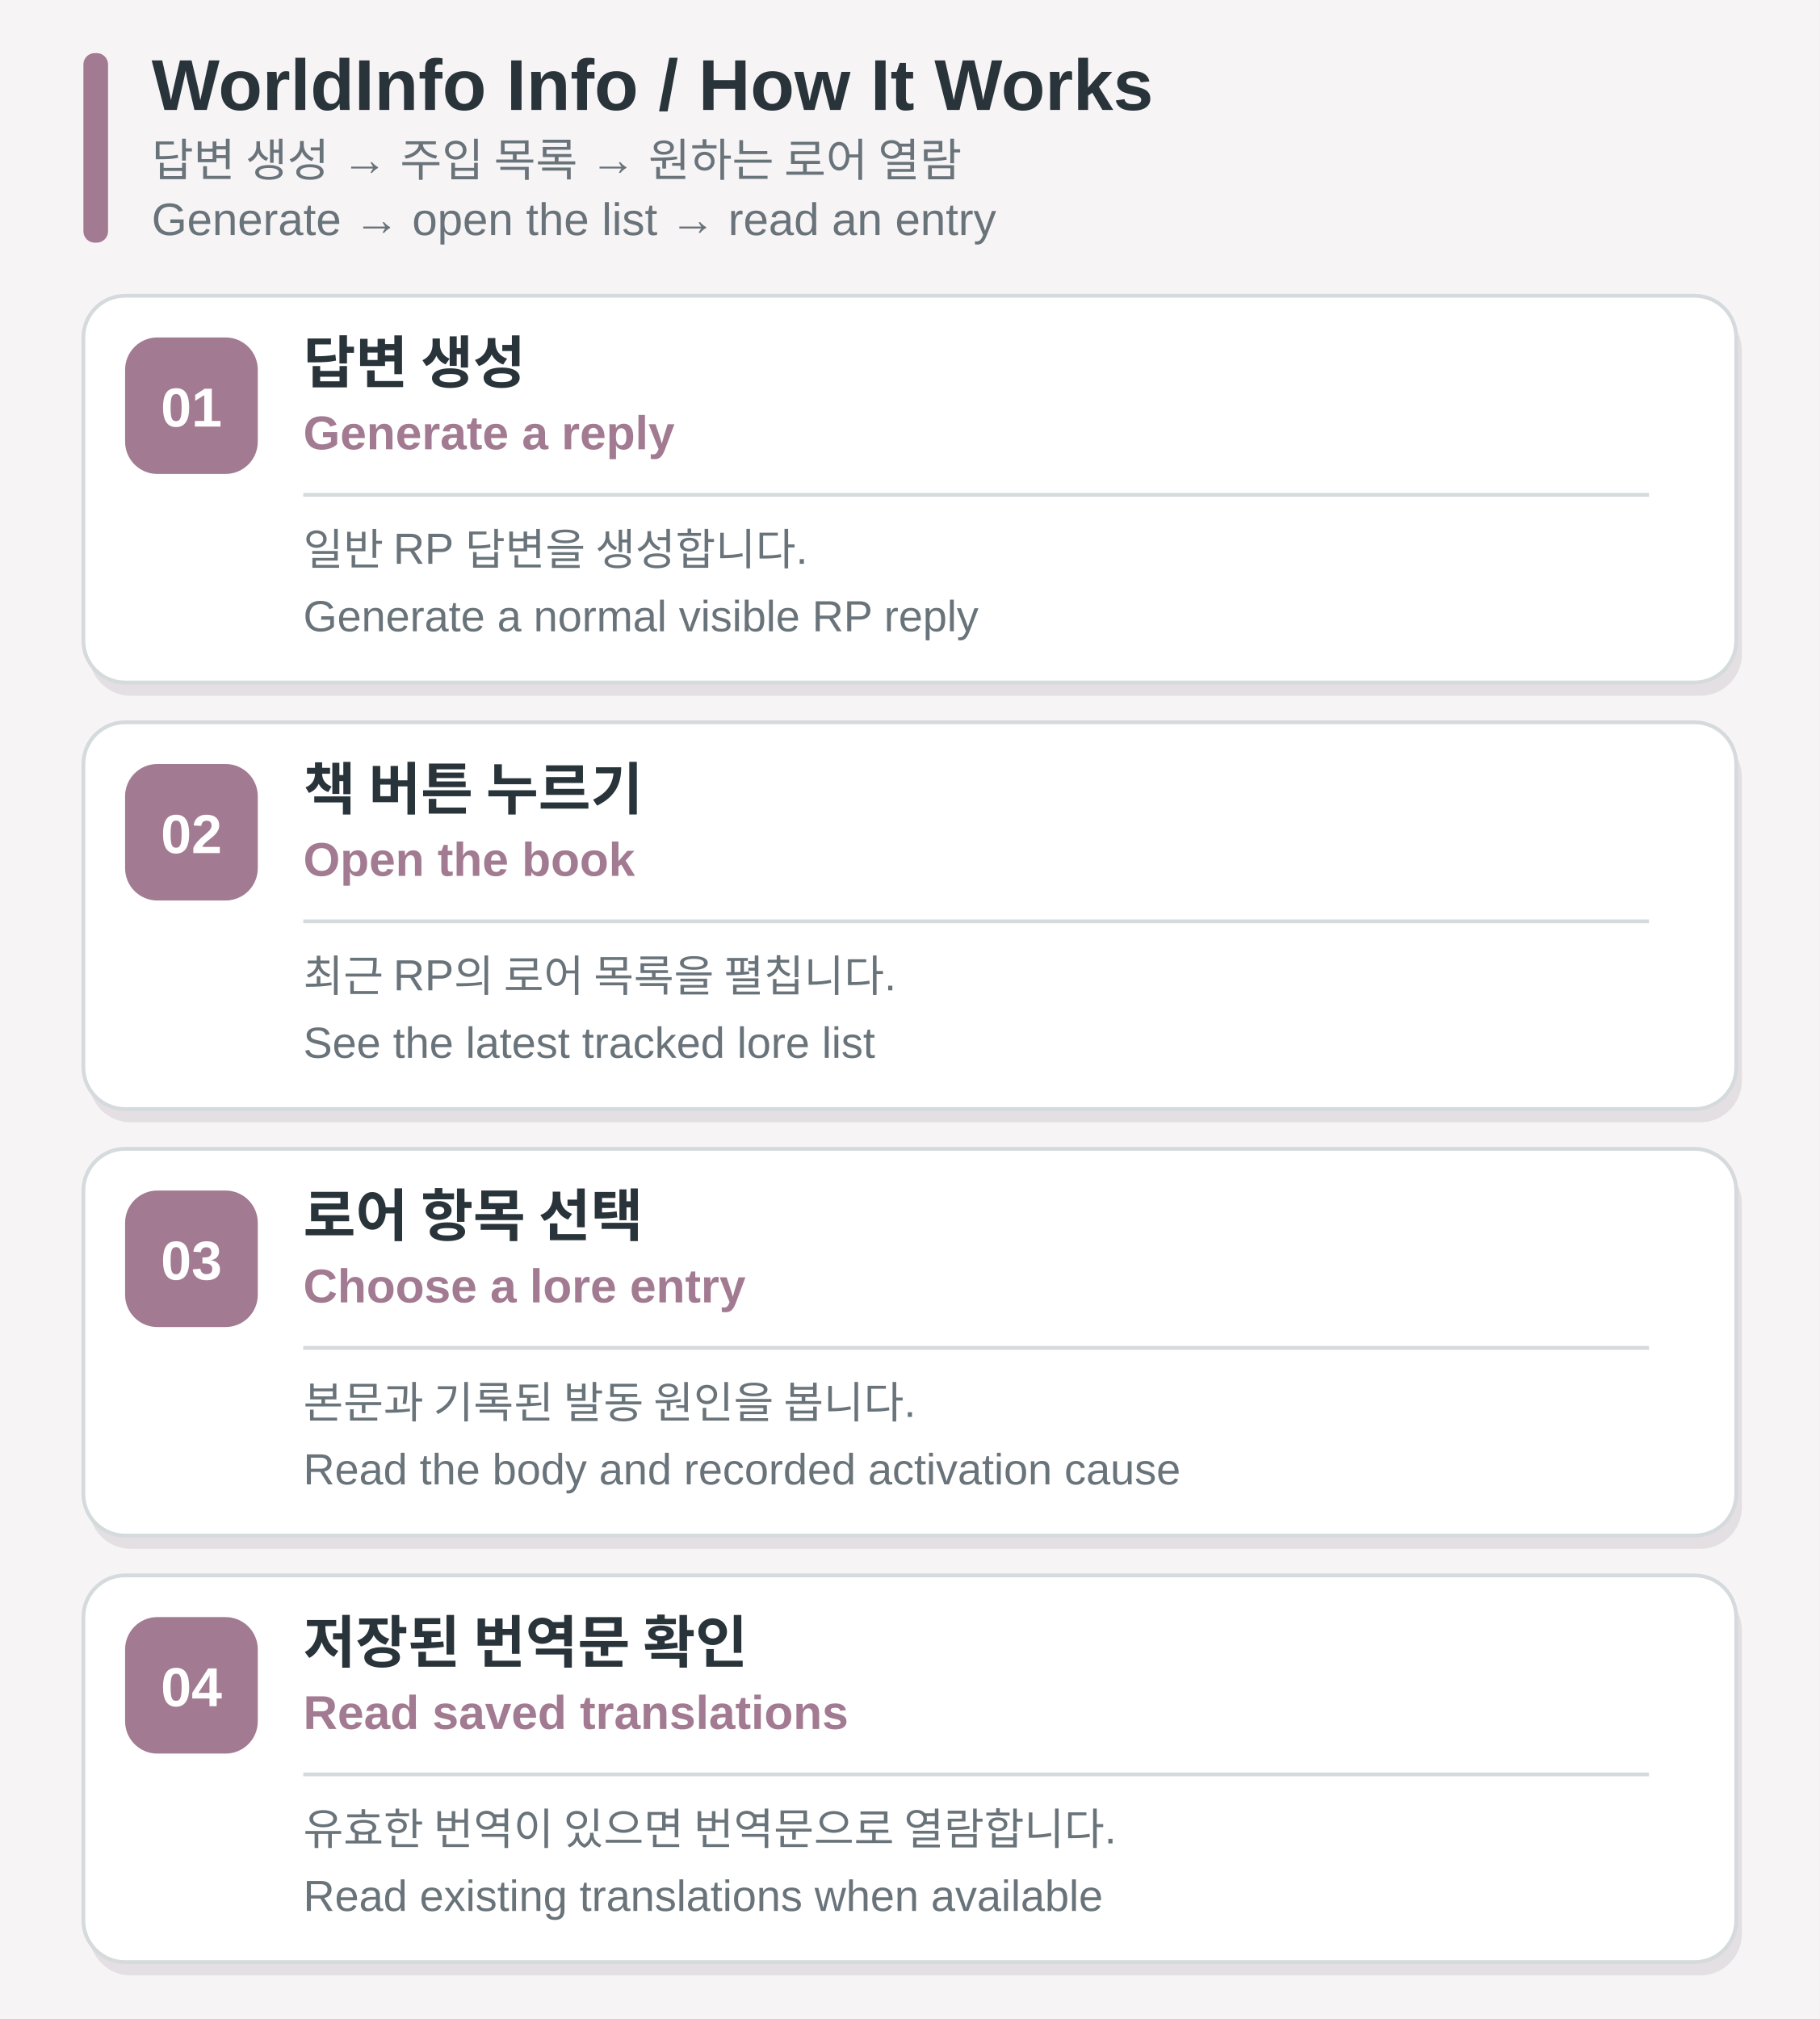
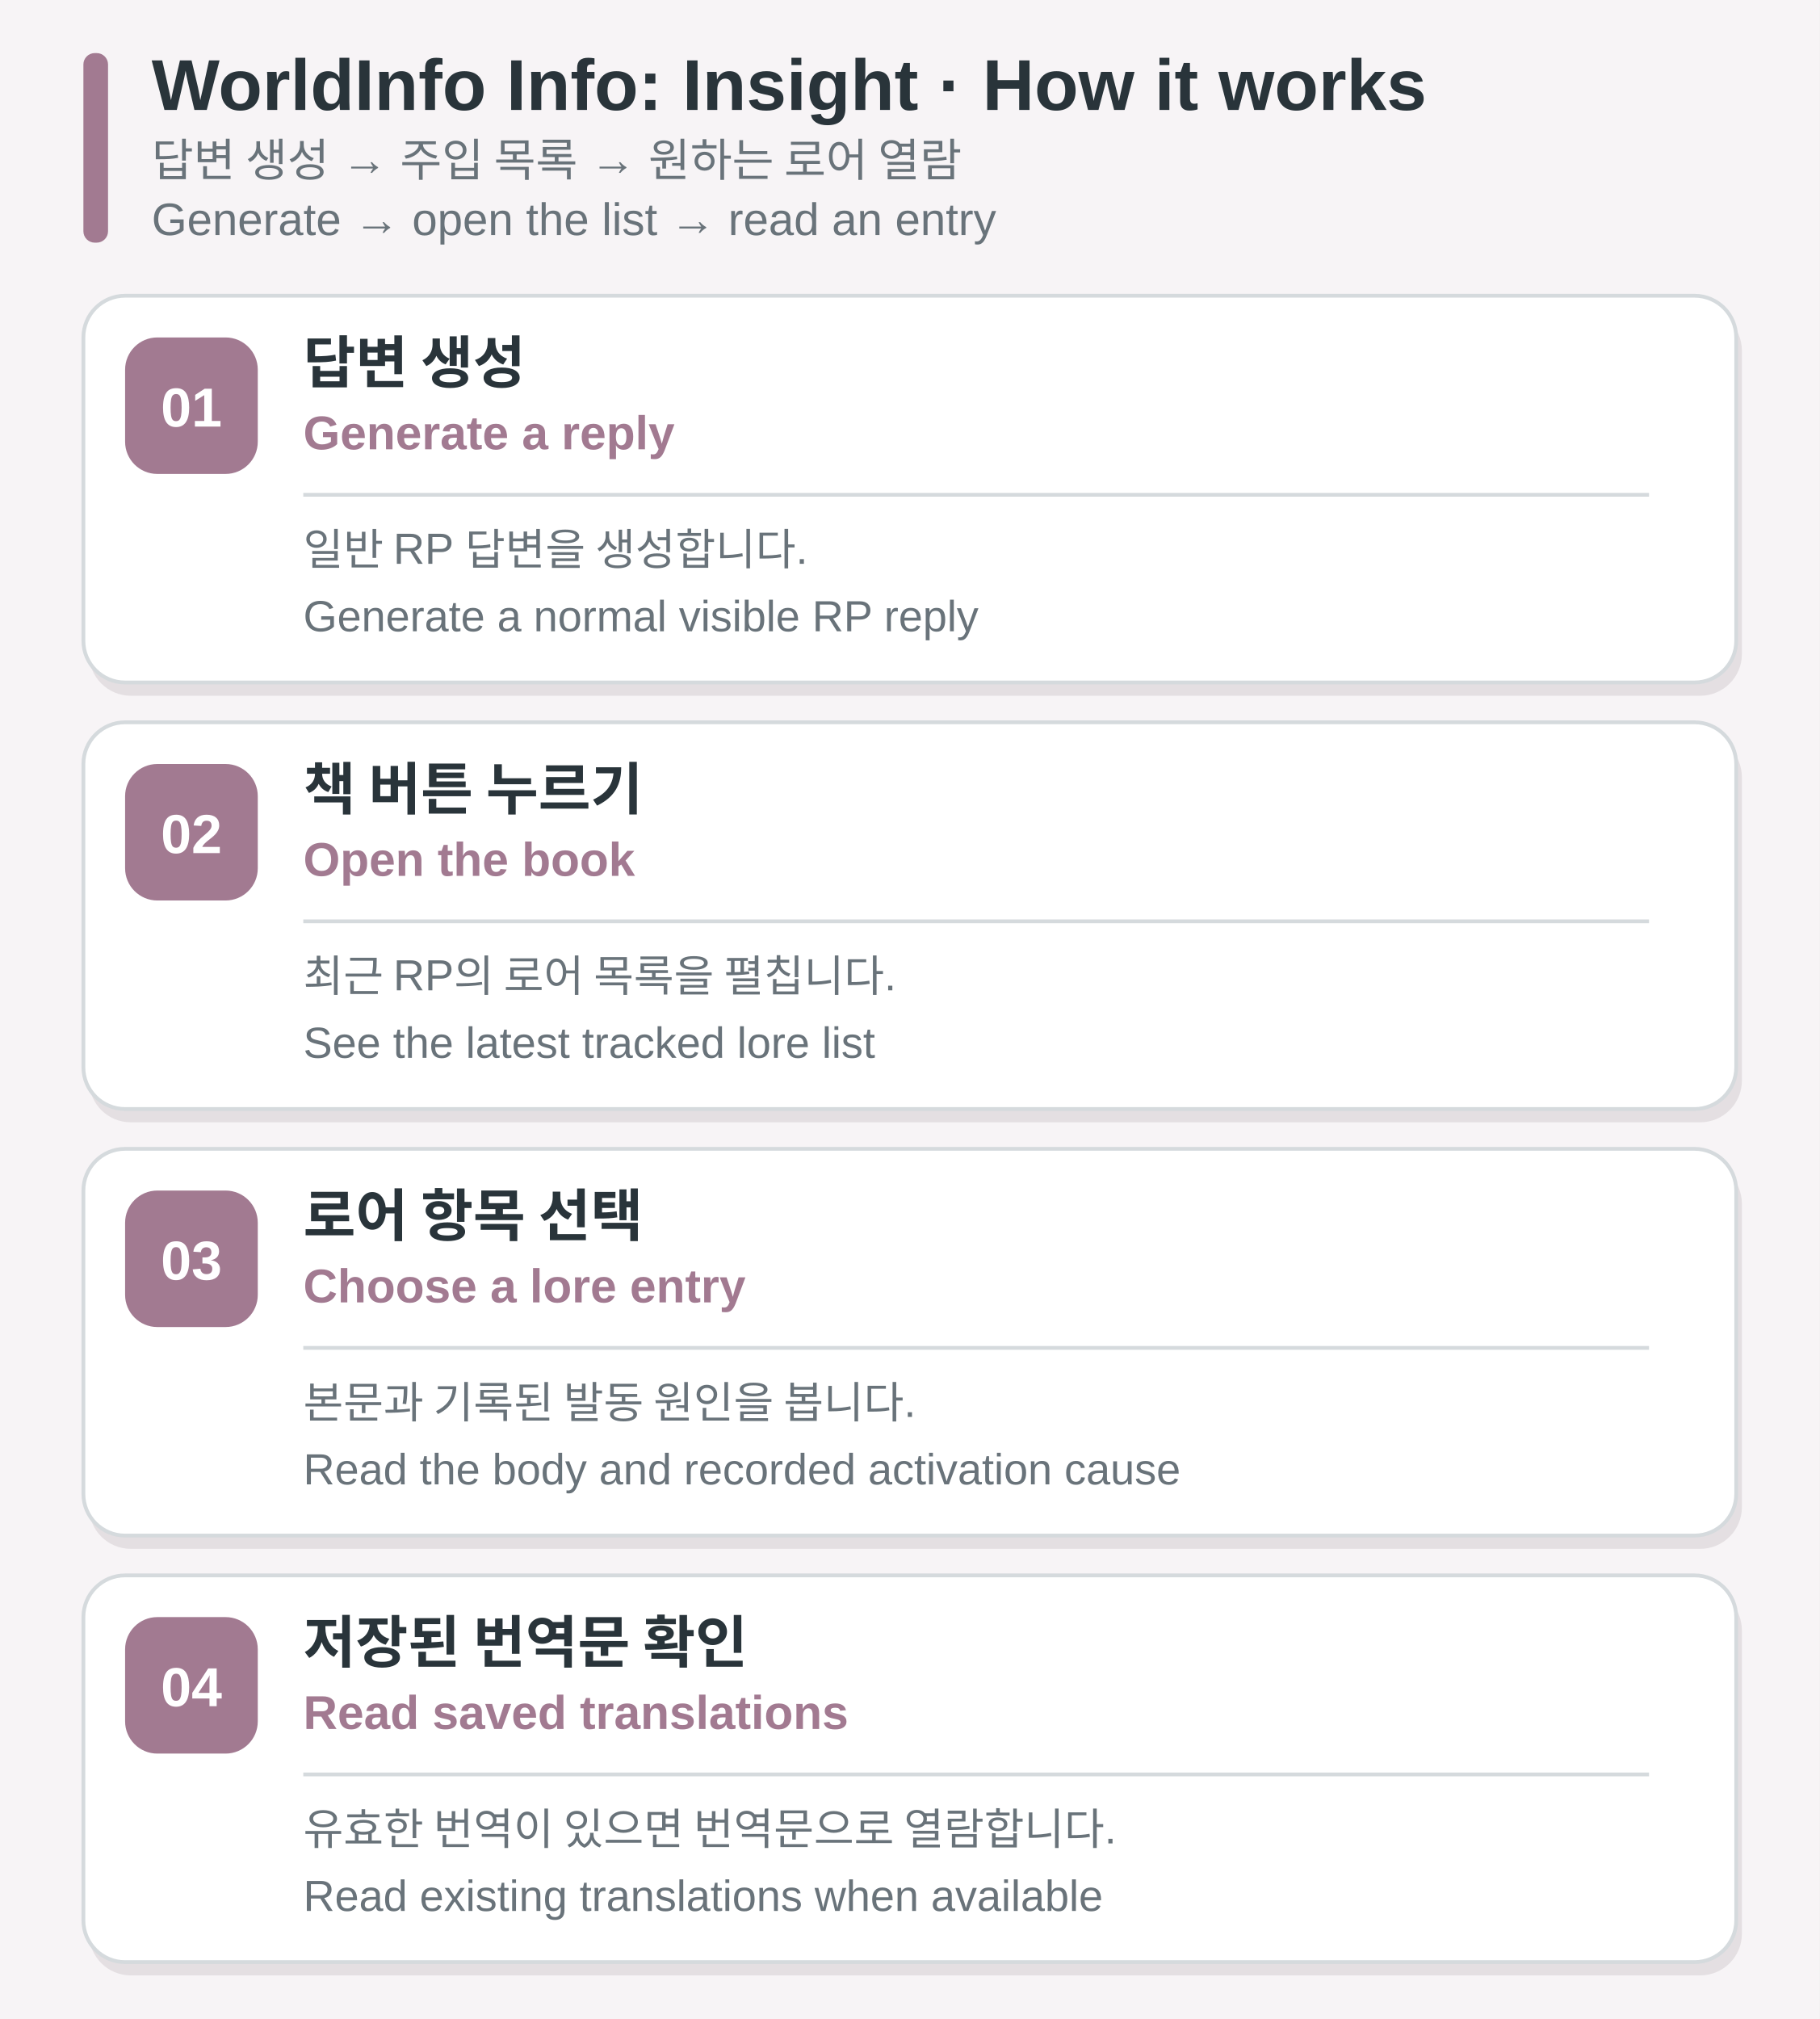
<svg xmlns="http://www.w3.org/2000/svg" width="960" height="1065" viewBox="0 0 960 1065" role="img" aria-labelledby="title desc">
  <g font-family="'Noto Sans KR','Apple SD Gothic Neo','Malgun Gothic',Arial,sans-serif">
    <rect x="0" y="0" width="960" height="1065" rx="0" fill="#f7f4f6" stroke="none" stroke-width="1" />
    <rect x="44" y="28" width="13" height="100" rx="6" fill="#a27a91" stroke="none" stroke-width="1" />
-     <text x="80" y="58" font-size="38" fill="#29343a" font-weight="600" text-anchor="start">WorldInfo Info / How It Works</text>
+     <text x="80" y="58" font-size="38" fill="#29343a" font-weight="600" text-anchor="start">WorldInfo Info: Insight · How it works</text>
    <text x="80" y="93" font-size="24" fill="#69737a" font-weight="400" text-anchor="start">답변 생성 → 주입 목록 → 원하는 로어 열람</text>
    <text x="80" y="124" font-size="24" fill="#69737a" font-weight="400" text-anchor="start">Generate → open the list → read an entry</text>
    <rect x="47" y="163" width="872" height="204" rx="22" fill="#e4dfe2" stroke="none" stroke-width="1" />
    <rect x="44" y="156" width="872" height="204" rx="22" fill="#ffffff" stroke="#d5dadd" stroke-width="2" />
    <rect x="66" y="178" width="70" height="72" rx="17" fill="#a27a91" stroke="none" stroke-width="1" />
    <text x="101" y="225" font-size="29" fill="#fff" font-weight="600" text-anchor="middle">01</text>
    <text x="160" y="202" font-size="30" fill="#29343a" font-weight="600" text-anchor="start">답변 생성</text>
    <text x="160" y="237" font-size="25" fill="#a27a91" font-weight="600" text-anchor="start">Generate a reply</text>
    <path d="M160 261L870 261" stroke="#d5dadd" stroke-width="2" fill="none" />
    <text x="160" y="298" font-size="23" fill="#69737a" font-weight="400" text-anchor="start">일반 RP 답변을 생성합니다.</text>
    <text x="160" y="333" font-size="23" fill="#69737a" font-weight="400" text-anchor="start">Generate a normal visible RP reply</text>
    <rect x="47" y="388" width="872" height="204" rx="22" fill="#e4dfe2" stroke="none" stroke-width="1" />
    <rect x="44" y="381" width="872" height="204" rx="22" fill="#ffffff" stroke="#d5dadd" stroke-width="2" />
    <rect x="66" y="403" width="70" height="72" rx="17" fill="#a27a91" stroke="none" stroke-width="1" />
    <text x="101" y="450" font-size="29" fill="#fff" font-weight="600" text-anchor="middle">02</text>
    <text x="160" y="427" font-size="30" fill="#29343a" font-weight="600" text-anchor="start">책 버튼 누르기</text>
    <text x="160" y="462" font-size="25" fill="#a27a91" font-weight="600" text-anchor="start">Open the book</text>
    <path d="M160 486L870 486" stroke="#d5dadd" stroke-width="2" fill="none" />
    <text x="160" y="523" font-size="23" fill="#69737a" font-weight="400" text-anchor="start">최근 RP의 로어 목록을 펼칩니다.</text>
    <text x="160" y="558" font-size="23" fill="#69737a" font-weight="400" text-anchor="start">See the latest tracked lore list</text>
    <rect x="47" y="613" width="872" height="204" rx="22" fill="#e4dfe2" stroke="none" stroke-width="1" />
    <rect x="44" y="606" width="872" height="204" rx="22" fill="#ffffff" stroke="#d5dadd" stroke-width="2" />
    <rect x="66" y="628" width="70" height="72" rx="17" fill="#a27a91" stroke="none" stroke-width="1" />
    <text x="101" y="675" font-size="29" fill="#fff" font-weight="600" text-anchor="middle">03</text>
    <text x="160" y="652" font-size="30" fill="#29343a" font-weight="600" text-anchor="start">로어 항목 선택</text>
    <text x="160" y="687" font-size="25" fill="#a27a91" font-weight="600" text-anchor="start">Choose a lore entry</text>
    <path d="M160 711L870 711" stroke="#d5dadd" stroke-width="2" fill="none" />
    <text x="160" y="748" font-size="23" fill="#69737a" font-weight="400" text-anchor="start">본문과 기록된 발동 원인을 봅니다.</text>
    <text x="160" y="783" font-size="23" fill="#69737a" font-weight="400" text-anchor="start">Read the body and recorded activation cause</text>
    <rect x="47" y="838" width="872" height="204" rx="22" fill="#e4dfe2" stroke="none" stroke-width="1" />
    <rect x="44" y="831" width="872" height="204" rx="22" fill="#ffffff" stroke="#d5dadd" stroke-width="2" />
    <rect x="66" y="853" width="70" height="72" rx="17" fill="#a27a91" stroke="none" stroke-width="1" />
    <text x="101" y="900" font-size="29" fill="#fff" font-weight="600" text-anchor="middle">04</text>
    <text x="160" y="877" font-size="30" fill="#29343a" font-weight="600" text-anchor="start">저장된 번역문 확인</text>
    <text x="160" y="912" font-size="25" fill="#a27a91" font-weight="600" text-anchor="start">Read saved translations</text>
    <path d="M160 936L870 936" stroke="#d5dadd" stroke-width="2" fill="none" />
    <text x="160" y="973" font-size="23" fill="#69737a" font-weight="400" text-anchor="start">유효한 번역이 있으면 번역문으로 열람합니다.</text>
    <text x="160" y="1008" font-size="23" fill="#69737a" font-weight="400" text-anchor="start">Read existing translations when available</text>
  </g>
</svg>
